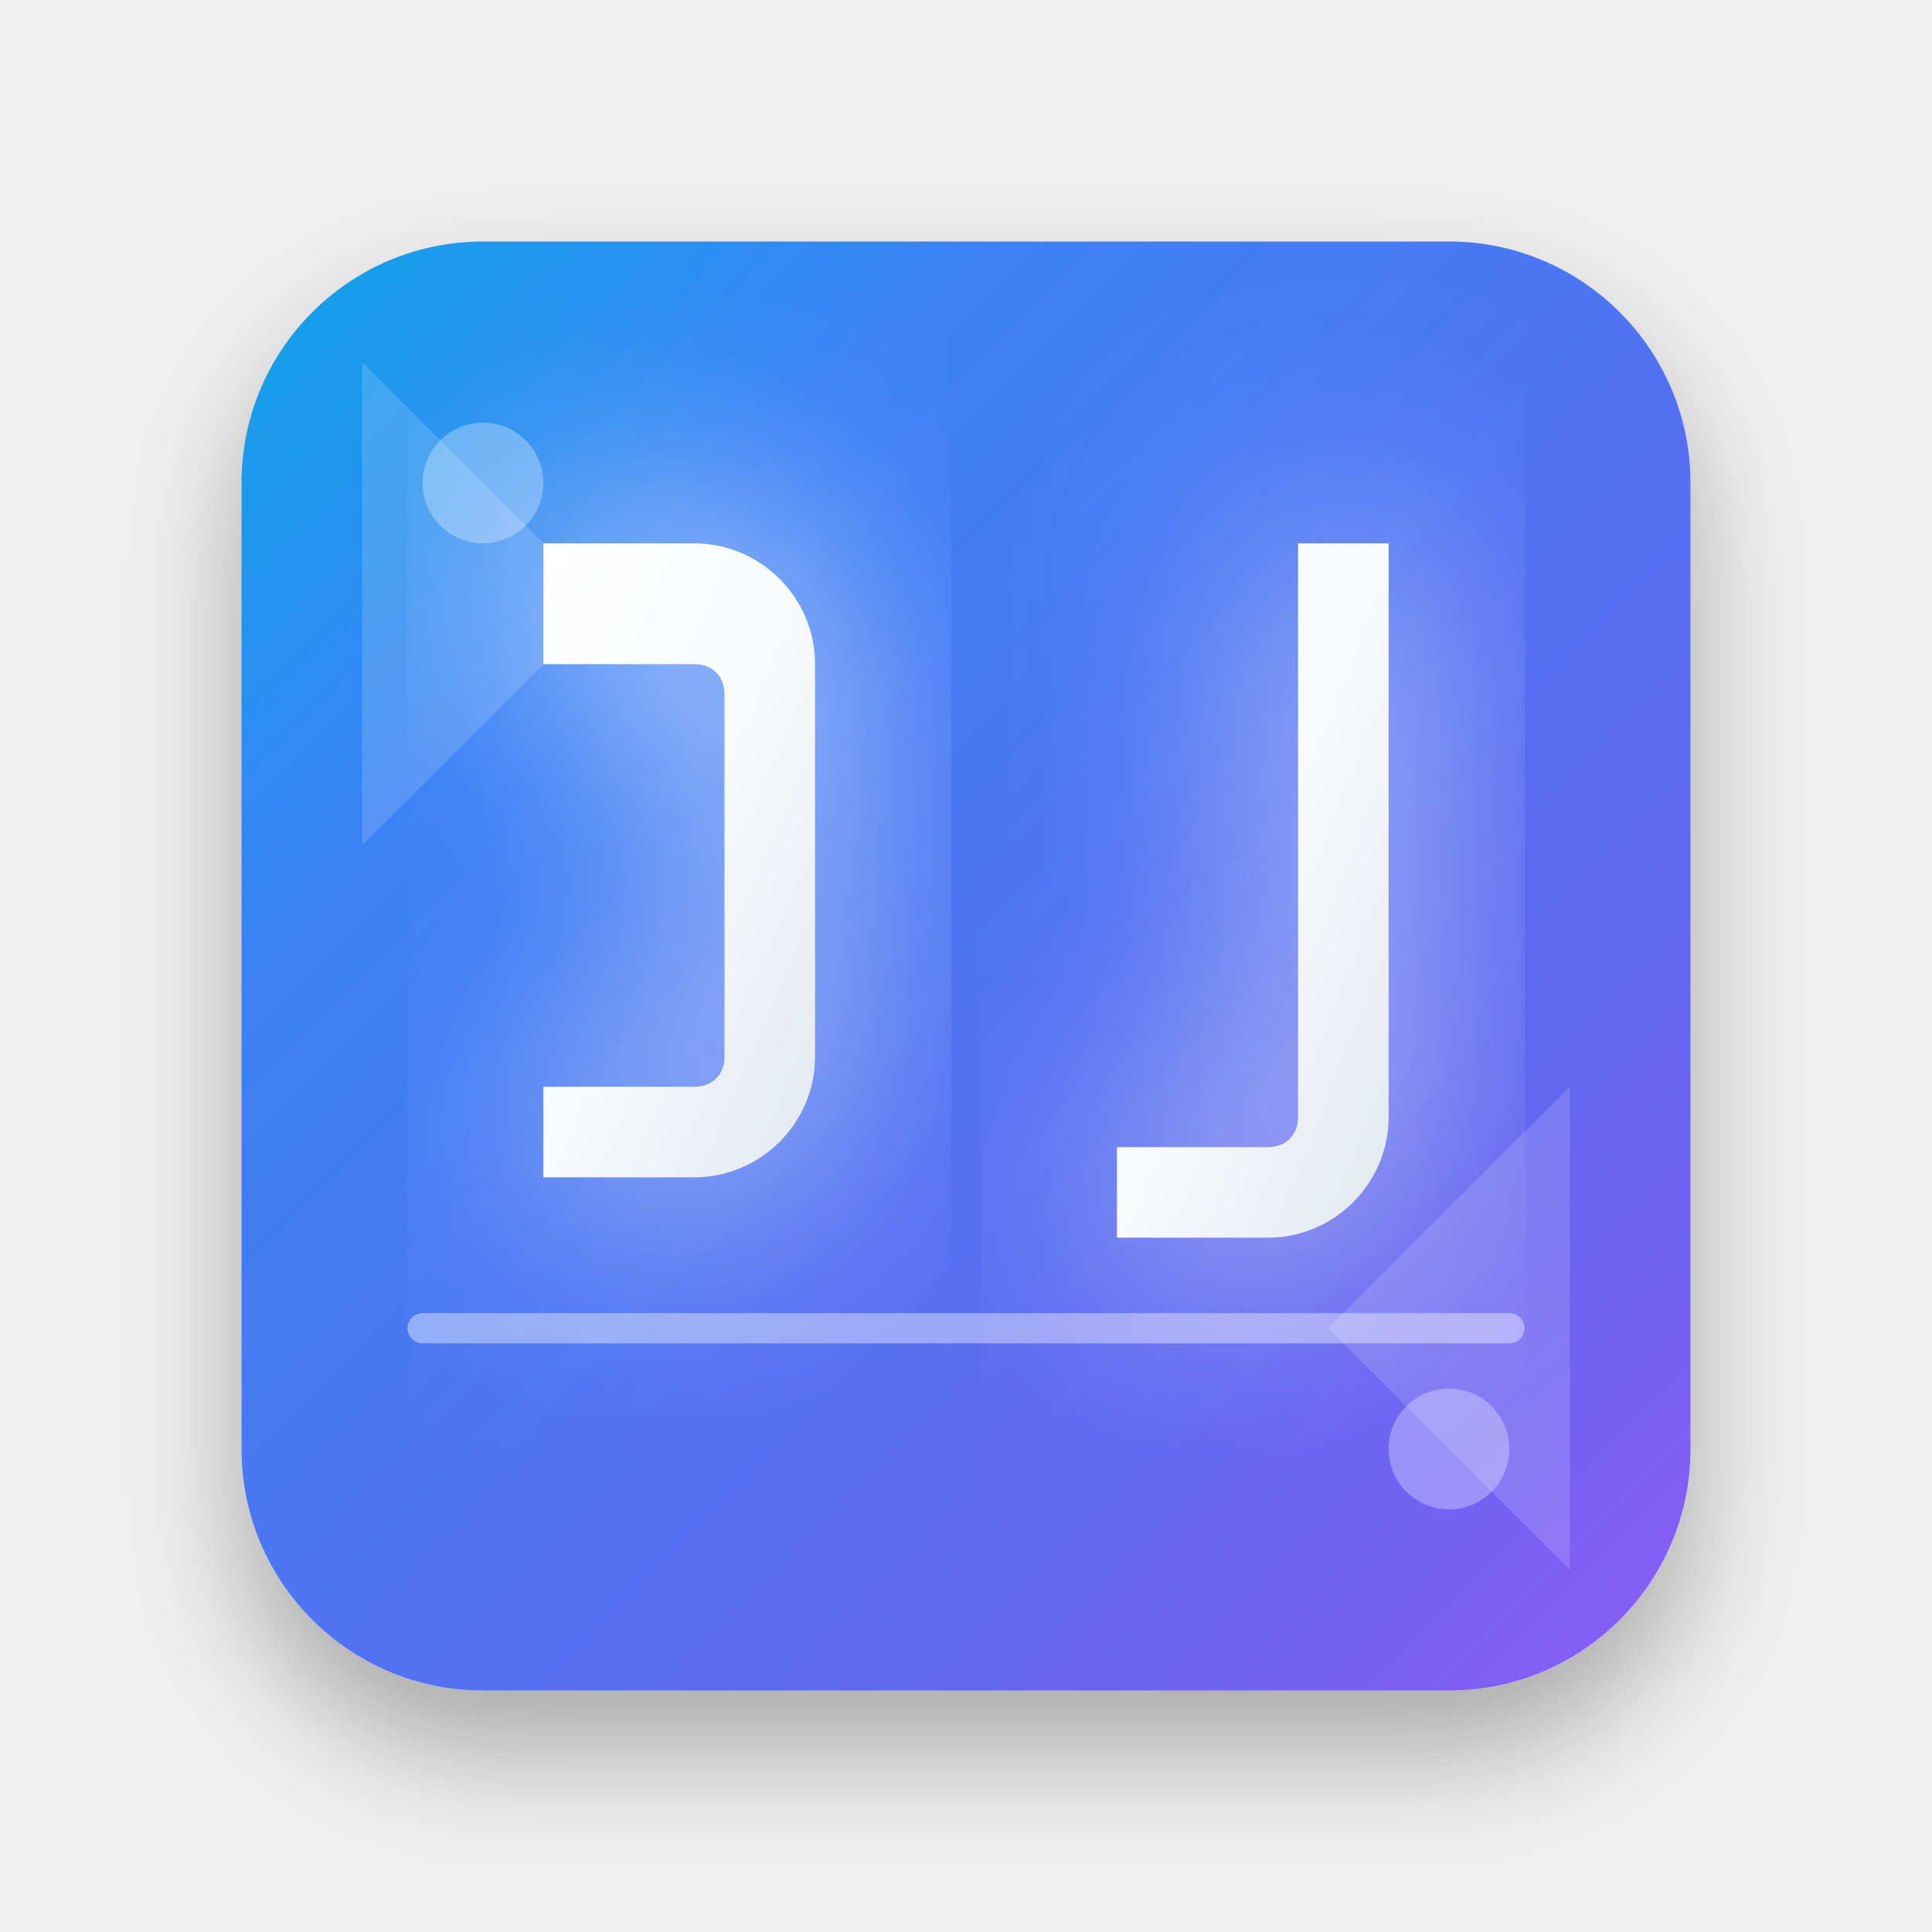
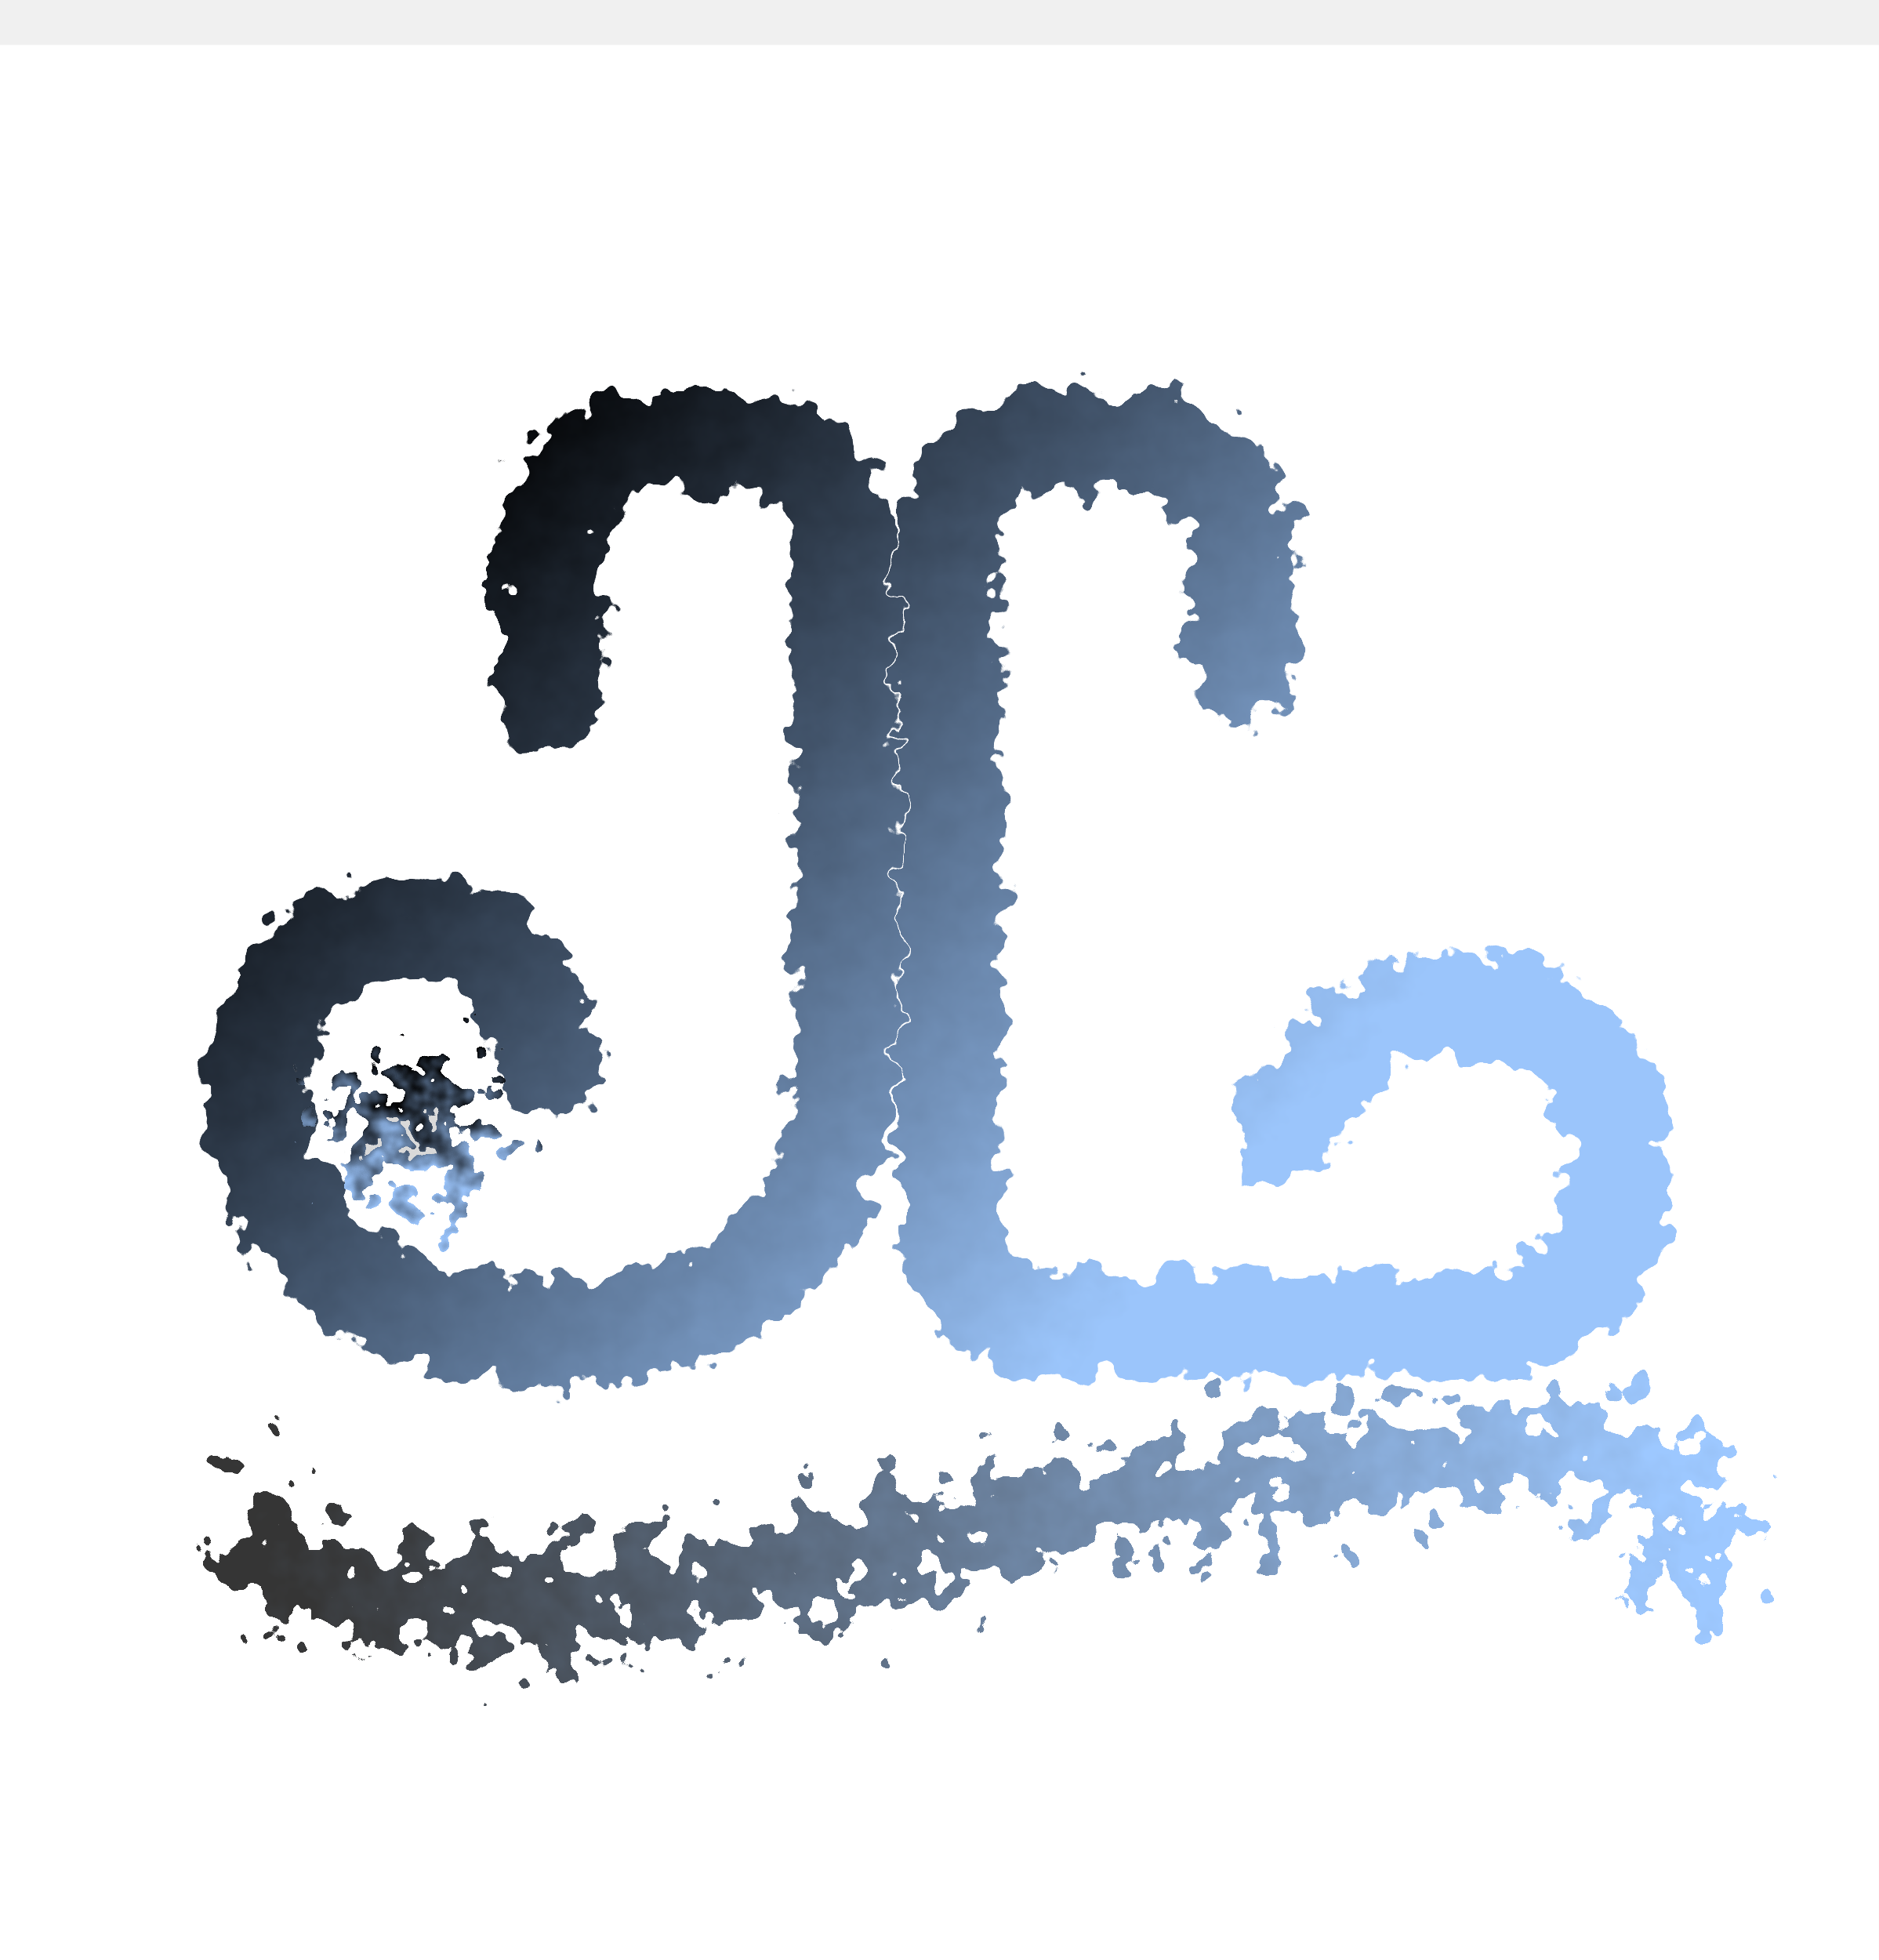
- <svg xmlns="http://www.w3.org/2000/svg" width="32" height="32" viewBox="0 0 32 32" fill="none">
+ <svg xmlns="http://www.w3.org/2000/svg" width="209" height="218" viewBox="0 0 209 218" fill="none">
+   <rect y="5" width="209" height="213" fill="white" />
+   <g filter="url(#filter0_g_14_8)">
+     <path d="M187.526 173.189C198.112 135.639 33.114 201.333 30.983 170.066" stroke="url(#paint0_linear_14_8)" stroke-width="10" stroke-linecap="round" />
+   </g>
+   <g filter="url(#filter1_g_14_8)">
+     <path d="M43.388 145.696L41.151 150.168L41.197 150.191L41.244 150.213L43.388 145.696ZM31.995 135.584L36.245 132.949L36.245 132.949L31.995 135.584ZM32.892 107.552L36.427 111.088L36.427 111.088L32.892 107.552ZM57.212 106.912L60.645 103.277L60.645 103.277L57.212 106.912ZM56.059 108.064L52.581 111.655L52.638 111.71L52.696 111.764L56.059 108.064ZM34.044 108.576L30.508 105.04L30.508 105.04L34.044 108.576ZM37.883 140.32L34.555 144.051L34.569 144.063L34.583 144.076L37.883 140.32ZM84.731 139.808L81.308 136.164L81.294 136.177L81.28 136.19L84.731 139.808ZM90.108 53.024L93.643 49.489L93.643 49.489L90.108 53.024ZM64.891 53.024L61.429 49.417L61.392 49.452L61.356 49.489L64.891 53.024ZM63.867 51.872L60.397 48.273L60.397 48.273L63.867 51.872ZM91.26 52L87.66 55.471L87.692 55.503L87.724 55.535L91.26 52ZM85.883 140.96L89.312 144.599L89.326 144.586L89.34 144.573L85.883 140.96ZM61.435 149.28V144.28C54.995 144.28 49.747 143.18 45.531 141.179L43.388 145.696L41.244 150.213C47.097 152.991 53.881 154.28 61.435 154.28V149.28ZM43.388 145.696L45.624 141.224C41.415 139.12 38.353 136.35 36.245 132.949L31.995 135.584L27.746 138.219C30.928 143.352 35.461 147.323 41.151 150.168L43.388 145.696ZM31.995 135.584L36.245 132.949C34.133 129.543 33.028 125.607 33.028 120.992H28.027H23.027C23.027 127.299 24.567 133.092 27.746 138.219L31.995 135.584ZM28.027 120.992H33.028C33.028 116.255 34.341 113.173 36.427 111.088L32.892 107.552L29.356 104.016C24.956 108.416 23.027 114.294 23.027 120.992H28.027ZM32.892 107.552L36.427 111.088C38.765 108.75 41.608 107.56 45.307 107.56V102.56V97.56C39.108 97.56 33.674 99.698 29.356 104.016L32.892 107.552ZM45.307 102.56V107.56C49.102 107.56 51.775 108.655 53.778 110.547L57.212 106.912L60.645 103.277C56.504 99.366 51.241 97.56 45.307 97.56V102.56ZM57.212 106.912L53.778 110.547C55.715 112.376 56.819 114.831 56.819 118.432H61.819H66.82C66.82 112.476 64.852 107.251 60.645 103.277L57.212 106.912ZM61.819 118.432H56.819C56.819 117.917 56.952 116.613 58.092 115.472C59.232 114.332 60.537 114.2 61.051 114.2V119.2V124.2C62.078 124.2 63.767 123.94 65.163 122.544C66.559 121.147 66.82 119.459 66.82 118.432H61.819ZM61.051 119.2V114.2C61.566 114.2 62.871 114.332 64.011 115.472C65.151 116.613 65.284 117.917 65.284 118.432H60.283H55.283C55.283 119.459 55.544 121.147 56.94 122.544C58.336 123.94 60.025 124.2 61.051 124.2V119.2ZM60.283 118.432H65.284C65.284 112.894 63.436 108.012 59.423 104.364L56.059 108.064L52.696 111.764C54.315 113.236 55.283 115.266 55.283 118.432H60.283ZM56.059 108.064L59.538 104.473C55.72 100.774 50.81 99.096 45.307 99.096V104.096V109.096C48.679 109.096 50.938 110.064 52.581 111.655L56.059 108.064ZM45.307 104.096V99.096C39.563 99.096 34.503 101.045 30.508 105.04L34.044 108.576L37.579 112.112C39.557 110.134 42.007 109.096 45.307 109.096V104.096ZM34.044 108.576L30.508 105.04C26.36 109.188 24.564 114.729 24.564 120.992H29.564H34.563C34.563 116.674 35.754 113.937 37.579 112.112L34.044 108.576ZM29.564 120.992H24.564C24.564 130.244 27.866 138.083 34.555 144.051L37.883 140.32L41.212 136.589C36.807 132.659 34.563 127.612 34.563 120.992H29.564ZM37.883 140.32L34.583 144.076C41.401 150.067 50.573 152.744 61.435 152.744V147.744V142.744C52.16 142.744 45.63 140.471 41.184 136.564L37.883 140.32ZM61.435 147.744V152.744C72.303 152.744 81.451 149.847 88.183 143.426L84.731 139.808L81.28 136.19C76.919 140.35 70.536 142.744 61.435 142.744V147.744ZM84.731 139.808L88.155 143.452C95.049 136.976 98.18 127.95 98.18 117.152H93.18H88.18C88.18 125.98 85.678 132.059 81.308 136.164L84.731 139.808ZM93.18 117.152H98.18V61.728H93.18H88.18V117.152H93.18ZM93.18 61.728H98.18C98.18 57.057 96.883 52.729 93.643 49.489L90.108 53.024L86.572 56.559C87.427 57.415 88.18 58.889 88.18 61.728H93.18ZM90.108 53.024L93.643 49.489C90.403 46.248 86.074 44.952 81.403 44.952V49.952V54.952C84.242 54.952 85.716 55.704 86.572 56.559L90.108 53.024ZM81.403 49.952V44.952H73.724V49.952V54.952H81.403V49.952ZM73.724 49.952V44.952C69.041 44.952 64.726 46.252 61.429 49.417L64.891 53.024L68.354 56.631C69.324 55.7 70.896 54.952 73.724 54.952V49.952ZM64.891 53.024L61.356 49.489C58.115 52.729 56.819 57.057 56.819 61.728H61.819H66.82C66.82 58.889 67.572 57.415 68.427 56.559L64.891 53.024ZM61.819 61.728H56.819V77.472H61.819H66.82V61.728H61.819ZM61.819 77.472H56.819C56.819 76.957 56.952 75.653 58.092 74.513C59.232 73.372 60.537 73.24 61.051 73.24V78.24V83.24C62.078 83.24 63.767 82.98 65.163 81.584C66.559 80.187 66.82 78.499 66.82 77.472H61.819ZM61.051 78.24V73.24C61.566 73.24 62.871 73.372 64.011 74.513C65.151 75.653 65.284 76.957 65.284 77.472H60.283H55.283C55.283 78.499 55.544 80.187 56.94 81.584C58.336 82.98 60.025 83.24 61.051 83.24V78.24ZM60.283 77.472H65.284V61.728H60.283H55.283V77.472H60.283ZM60.283 61.728H65.284C65.284 58.411 66.185 56.583 67.338 55.471L63.867 51.872L60.397 48.273C56.771 51.769 55.283 56.511 55.283 61.728H60.283ZM63.867 51.872L67.338 55.471C68.57 54.284 70.484 53.416 73.724 53.416V48.416V43.416C68.6 43.416 63.944 44.852 60.397 48.273L63.867 51.872ZM73.724 48.416V53.416H81.403V48.416V43.416H73.724V48.416ZM81.403 48.416V53.416C84.72 53.416 86.549 54.318 87.66 55.471L91.26 52L94.859 48.529C91.362 44.904 86.62 43.416 81.403 43.416V48.416ZM91.26 52L87.724 55.535C88.845 56.656 89.716 58.48 89.716 61.728H94.716H99.716C99.716 56.614 98.282 51.952 94.795 48.465L91.26 52ZM94.716 61.728H89.716V117.152H94.716H99.716V61.728H94.716ZM94.716 117.152H89.716C89.716 126.399 87.089 132.888 82.427 137.347L85.883 140.96L89.34 144.573C96.454 137.768 99.716 128.385 99.716 117.152H94.716ZM85.883 140.96L82.455 137.321C77.738 141.764 70.951 144.28 61.435 144.28V149.28V154.28C72.742 154.28 82.253 151.249 89.312 144.599L85.883 140.96ZM108.26 144.416L104.597 147.818L104.597 147.818L108.26 144.416ZM108.133 52L104.469 48.598L104.435 48.633L104.403 48.67L108.133 52ZM135.525 52.128L131.802 55.466L131.862 55.533L131.925 55.599L135.525 52.128ZM134.501 53.152L138.18 49.767L138.18 49.767L134.501 53.152ZM109.285 53.152L105.531 49.849L105.531 49.849L109.285 53.152ZM109.285 143.392L105.599 146.771L105.636 146.811L105.675 146.852L109.285 143.392ZM174.949 142.624L178.202 146.42L178.233 146.394L178.264 146.367L174.949 142.624ZM174.821 117.024L171.285 120.56L171.285 120.56L174.821 117.024ZM151.141 116.256L154.331 120.106L154.341 120.097L151.141 116.256ZM143.589 126.112L139.116 123.876L139.023 124.062L138.946 124.255L143.589 126.112ZM142.693 126.496L144.549 121.854L144.312 121.759L144.066 121.688L142.693 126.496ZM142.181 125.472L137.744 123.165L137.726 123.2L137.708 123.236L142.181 125.472ZM150.373 114.976L147.201 111.111L147.176 111.131L147.152 111.151L150.373 114.976ZM175.845 116L172.265 119.491L172.309 119.536L172.354 119.58L175.845 116ZM176.101 143.776L179.379 147.551L179.407 147.527L179.434 147.502L176.101 143.776ZM116.453 148V143C114.609 143 113.203 142.391 111.924 141.014L108.26 144.416L104.597 147.818C107.755 151.22 111.811 153 116.453 153V148ZM108.26 144.416L111.924 141.014C110.608 139.596 109.933 137.928 109.933 135.712H104.933H99.933C99.933 140.322 101.476 144.457 104.597 147.818L108.26 144.416ZM104.933 135.712H109.933V60.832H104.933H99.933V135.712H104.933ZM104.933 60.832H109.933C109.933 58.439 110.625 56.716 111.862 55.33L108.133 52L104.403 48.67C101.373 52.063 99.933 56.228 99.933 60.832H104.933ZM108.133 52L111.796 55.402C113.047 54.055 114.482 53.416 116.453 53.416V48.416V43.416C111.767 43.416 107.655 45.166 104.469 48.598L108.133 52ZM116.453 48.416V53.416H127.205V48.416V43.416H116.453V48.416ZM127.205 48.416V53.416C129.114 53.416 130.533 54.05 131.802 55.466L135.525 52.128L139.247 48.79C136.079 45.256 131.951 43.416 127.205 43.416V48.416ZM135.525 52.128L131.925 55.599C133.303 57.027 133.981 58.672 133.981 60.832H138.981H143.981C143.981 56.165 142.354 52.008 139.124 48.657L135.525 52.128ZM138.981 60.832H133.981V74.656H138.981H143.981V60.832H138.981ZM138.981 74.656H133.981C133.981 74.141 134.113 72.837 135.253 71.697C136.393 70.556 137.698 70.424 138.213 70.424V75.424V80.424C139.239 80.424 140.928 80.164 142.324 78.767C143.72 77.371 143.981 75.683 143.981 74.656H138.981ZM138.213 75.424V70.424C138.727 70.424 140.032 70.556 141.172 71.697C142.312 72.837 142.444 74.141 142.444 74.656H137.444H132.444C132.444 75.683 132.705 77.371 134.101 78.767C135.497 80.164 137.186 80.424 138.213 80.424V75.424ZM137.444 74.656H142.444V60.832H137.444H132.444V74.656H137.444ZM137.444 60.832H142.444C142.444 56.633 141.02 52.853 138.18 49.767L134.501 53.152L130.821 56.537C131.906 57.717 132.444 59.057 132.444 60.832H137.444ZM134.501 53.152L138.18 49.767C135.27 46.603 131.503 44.952 127.205 44.952V49.952V54.952C128.709 54.952 129.806 55.434 130.821 56.537L134.501 53.152ZM127.205 49.952V44.952H116.453V49.952V54.952H127.205V49.952ZM116.453 49.952V44.952C112.149 44.952 108.38 46.611 105.531 49.849L109.285 53.152L113.038 56.455C113.944 55.426 114.954 54.952 116.453 54.952V49.952ZM109.285 53.152L105.531 49.849C102.807 52.945 101.469 56.697 101.469 60.832H106.469H111.469C111.469 58.994 112.008 57.626 113.038 56.455L109.285 53.152ZM106.469 60.832H101.469V135.712H106.469H111.469V60.832H106.469ZM106.469 135.712H101.469C101.469 139.892 102.784 143.7 105.599 146.771L109.285 143.392L112.97 140.013C112.03 138.988 111.469 137.676 111.469 135.712H106.469ZM109.285 143.392L105.675 146.852C108.572 149.875 112.262 151.464 116.453 151.464V146.464V141.464C115.011 141.464 113.922 141.005 112.894 139.932L109.285 143.392ZM116.453 146.464V151.464H164.069V146.464V141.464H116.453V146.464ZM164.069 146.464V151.464C169.42 151.464 174.23 149.825 178.202 146.42L174.949 142.624L171.695 138.828C169.694 140.543 167.251 141.464 164.069 141.464V146.464ZM174.949 142.624L178.264 146.367C182.553 142.568 184.429 137.315 184.429 131.36H179.429H174.429C174.429 135.133 173.318 137.389 171.633 138.881L174.949 142.624ZM179.429 131.36H184.429V128.928H179.429H174.429V131.36H179.429ZM179.429 128.928H184.429C184.429 122.911 182.482 117.614 178.356 113.488L174.821 117.024L171.285 120.56C173.303 122.578 174.429 125.217 174.429 128.928H179.429ZM174.821 117.024L178.356 113.488C174.213 109.346 168.863 107.416 162.789 107.416V112.416V117.416C166.613 117.416 169.284 118.558 171.285 120.56L174.821 117.024ZM162.789 112.416V107.416C157.139 107.416 152.061 108.98 147.94 112.415L151.141 116.256L154.341 120.097C156.364 118.412 159.052 117.416 162.789 117.416V112.416ZM151.141 116.256L147.95 112.406C144.341 115.396 141.42 119.269 139.116 123.876L143.589 126.112L148.061 128.348C149.853 124.763 151.966 122.065 154.331 120.106L151.141 116.256ZM143.589 126.112L138.946 124.255C139.147 123.753 139.767 122.575 141.267 121.932C142.766 121.29 144.047 121.653 144.549 121.854L142.693 126.496L140.836 131.138C141.764 131.51 143.408 131.894 145.206 131.124C147.004 130.353 147.859 128.898 148.231 127.969L143.589 126.112ZM142.693 126.496L144.066 121.688C144.296 121.754 145.747 122.193 146.589 123.876C147.506 125.71 146.864 127.286 146.653 127.708L142.181 125.472L137.708 123.236C137.241 124.17 136.557 126.173 137.644 128.348C138.656 130.372 140.492 131.067 141.319 131.304L142.693 126.496ZM142.181 125.472L146.617 127.779C148.574 124.015 150.914 121.057 153.593 118.801L150.373 114.976L147.152 111.151C143.346 114.357 140.225 118.396 137.744 123.165L142.181 125.472ZM150.373 114.976L153.544 118.841C155.846 116.952 158.813 115.88 162.789 115.88V110.88V105.88C156.865 105.88 151.555 107.538 147.201 111.111L150.373 114.976ZM162.789 110.88V115.88C167.005 115.88 170.002 117.169 172.265 119.491L175.845 116L179.425 112.509C175.032 108.004 169.324 105.88 162.789 105.88V110.88ZM175.845 116L172.354 119.58C174.691 121.859 175.965 124.823 175.965 128.928H180.965H185.965C185.965 122.452 183.824 116.797 179.335 112.42L175.845 116ZM180.965 128.928H175.965V131.36H180.965H185.965V128.928H180.965ZM180.965 131.36H175.965C175.965 135.675 174.706 138.314 172.767 140.05L176.101 143.776L179.434 147.502C183.98 143.435 185.965 137.797 185.965 131.36H180.965ZM176.101 143.776L172.822 140.001C170.593 141.936 167.788 143 164.069 143V148V153C169.906 153 175.123 151.248 179.379 147.551L176.101 143.776ZM164.069 148V143H116.453V148V153H164.069V148Z" fill="url(#paint1_linear_14_8)" />
+   </g>
+   <g filter="url(#filter2_g_14_8)">
+     <circle cx="46" cy="126" r="8" fill="#D9D9D9" />
+     <circle cx="46" cy="126" r="5" stroke="url(#paint2_linear_14_8)" stroke-width="6" />
+   </g>
  <defs>
-     <linearGradient id="mainGradient" x1="0%" y1="0%" x2="100%" y2="100%">
-       <stop offset="0%" style="stop-color:#0ea5e9;stop-opacity:1" />
-       <stop offset="25%" style="stop-color:#3b82f6;stop-opacity:1" />
-       <stop offset="75%" style="stop-color:#6366f1;stop-opacity:1" />
-       <stop offset="100%" style="stop-color:#8b5cf6;stop-opacity:1" />
-     </linearGradient>
-     <linearGradient id="textGradient" x1="0%" y1="0%" x2="100%" y2="100%">
-       <stop offset="0%" style="stop-color:#ffffff;stop-opacity:1" />
-       <stop offset="50%" style="stop-color:#f8fafc;stop-opacity:1" />
-       <stop offset="100%" style="stop-color:#e2e8f0;stop-opacity:1" />
-     </linearGradient>
-     <filter id="glow" x="-50%" y="-50%" width="200%" height="200%">
-       <feGaussianBlur stdDeviation="2" result="coloredBlur" />
-       <feMerge>
-         <feMergeNode in="coloredBlur" />
-         <feMergeNode in="SourceGraphic" />
+     <filter id="filter0_g_14_8" x="15.983" y="146.222" width="187.031" height="47.574" filterUnits="userSpaceOnUse" color-interpolation-filters="sRGB">
+       <feFlood flood-opacity="0" result="BackgroundImageFix" />
+       <feBlend mode="normal" in="SourceGraphic" in2="BackgroundImageFix" result="shape" />
+       <feTurbulence type="fractalNoise" baseFrequency="0.25 0.25" numOctaves="3" seed="8937" />
+       <feDisplacementMap in="shape" scale="20" xChannelSelector="R" yChannelSelector="G" result="displacedImage" width="100%" height="100%" />
+       <feMerge result="effect1_texture_14_8">
+         <feMergeNode in="displacedImage" />
      </feMerge>
    </filter>
-     <filter id="innerShadow" x="-50%" y="-50%" width="200%" height="200%">
-       <feOffset dx="0" dy="1" />
-       <feGaussianBlur stdDeviation="1" result="offset-blur" />
-       <feFlood flood-color="rgba(0,0,0,0.3)" />
-       <feComposite in2="offset-blur" operator="in" />
-       <feMerge>
-         <feMergeNode />
-         <feMergeNode in="SourceGraphic" />
+     <filter id="filter1_g_14_8" x="20.027" y="40.416" width="168.937" height="116.864" filterUnits="userSpaceOnUse" color-interpolation-filters="sRGB">
+       <feFlood flood-opacity="0" result="BackgroundImageFix" />
+       <feBlend mode="normal" in="SourceGraphic" in2="BackgroundImageFix" result="shape" />
+       <feTurbulence type="fractalNoise" baseFrequency="0.286 0.286" numOctaves="3" seed="6748" />
+       <feDisplacementMap in="shape" scale="6" xChannelSelector="R" yChannelSelector="G" result="displacedImage" width="100%" height="100%" />
+       <feMerge result="effect1_texture_14_8">
+         <feMergeNode in="displacedImage" />
      </feMerge>
    </filter>
+     <filter id="filter2_g_14_8" x="26" y="106" width="40" height="40" filterUnits="userSpaceOnUse" color-interpolation-filters="sRGB">
+       <feFlood flood-opacity="0" result="BackgroundImageFix" />
+       <feBlend mode="normal" in="SourceGraphic" in2="BackgroundImageFix" result="shape" />
+       <feTurbulence type="fractalNoise" baseFrequency="0.286 0.286" numOctaves="3" seed="95" />
+       <feDisplacementMap in="shape" scale="24" xChannelSelector="R" yChannelSelector="G" result="displacedImage" width="100%" height="100%" />
+       <feMerge result="effect1_texture_14_8">
+         <feMergeNode in="displacedImage" />
+       </feMerge>
+     </filter>
+     <linearGradient id="paint0_linear_14_8" x1="187.984" y1="171.566" x2="31.016" y2="168.434" gradientUnits="userSpaceOnUse">
+       <stop stop-color="#9DC8FF" />
+       <stop offset="1" stop-color="#353535" />
+     </linearGradient>
+     <linearGradient id="paint1_linear_14_8" x1="57.5" y1="42.5" x2="181" y2="155" gradientUnits="userSpaceOnUse">
+       <stop />
+       <stop offset="0.712" stop-color="#9BC5FB" />
+     </linearGradient>
+     <linearGradient id="paint2_linear_14_8" x1="46" y1="118" x2="46" y2="134" gradientUnits="userSpaceOnUse">
+       <stop />
+       <stop offset="1" stop-color="#9DC7FE" />
+     </linearGradient>
  </defs>
-   <path d="M4 8C4 5.791 5.791 4 8 4H24C26.209 4 28 5.791 28 8V24C28 26.209 26.209 28 24 28H8C5.791 28 4 26.209 4 24V8Z" fill="url(#mainGradient)" filter="url(#innerShadow)" />
-   <path d="M6 6L10 10L6 14V6Z" fill="rgba(255,255,255,0.15)" />
-   <path d="M26 26L22 22L26 18V26Z" fill="rgba(255,255,255,0.15)" />
-   <path d="M9 9h2.5c1.1 0 2 0.9 2 2v6.5c0 1.1-0.9 2-2 2H9v-1.5h2.5c0.3 0 0.5-0.2 0.5-0.5V11.5c0-0.3-0.2-0.5-0.5-0.5H9V9z" fill="url(#textGradient)" filter="url(#glow)" />
-   <path d="M20.5 9H23v9.5c0 1.1-0.9 2-2 2h-2.5V19h2.5c0.3 0 0.5-0.2 0.5-0.5V9z" fill="url(#textGradient)" filter="url(#glow)" />
-   <path d="M7 22L25 22" stroke="rgba(255,255,255,0.4)" stroke-width="0.5" stroke-linecap="round" />
-   <circle cx="8" cy="8" r="1" fill="rgba(255,255,255,0.3)" />
-   <circle cx="24" cy="24" r="1" fill="rgba(255,255,255,0.3)" />
</svg>
